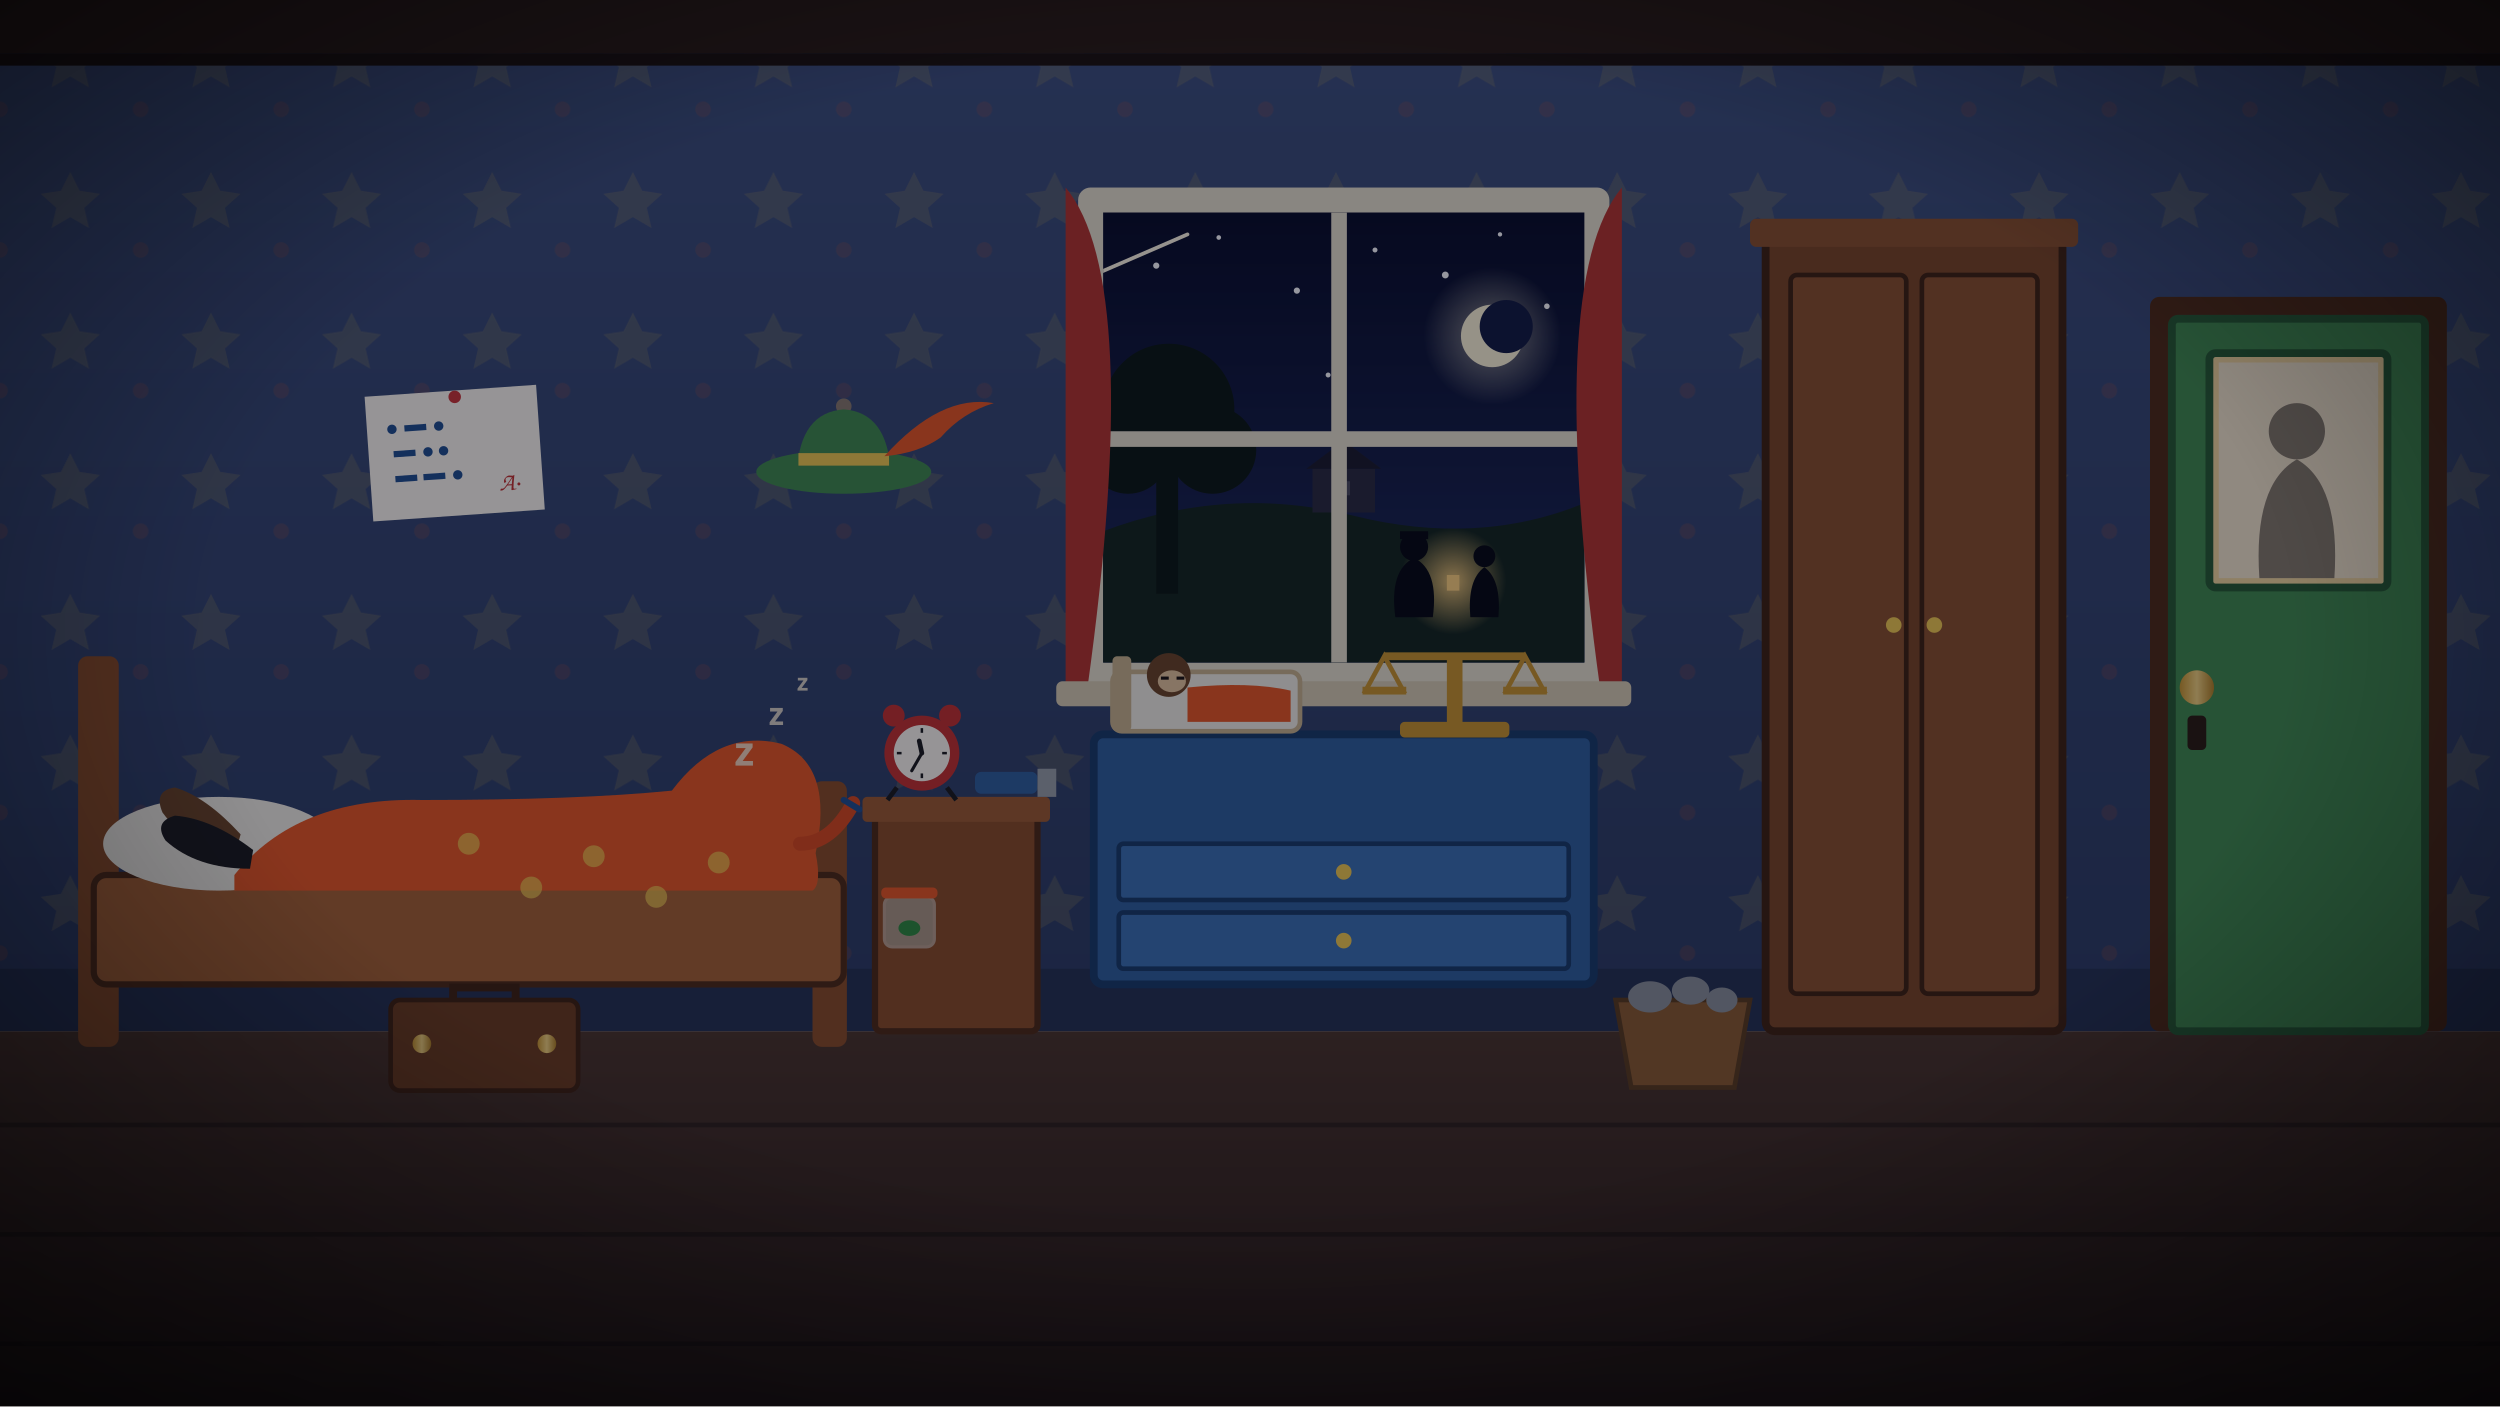
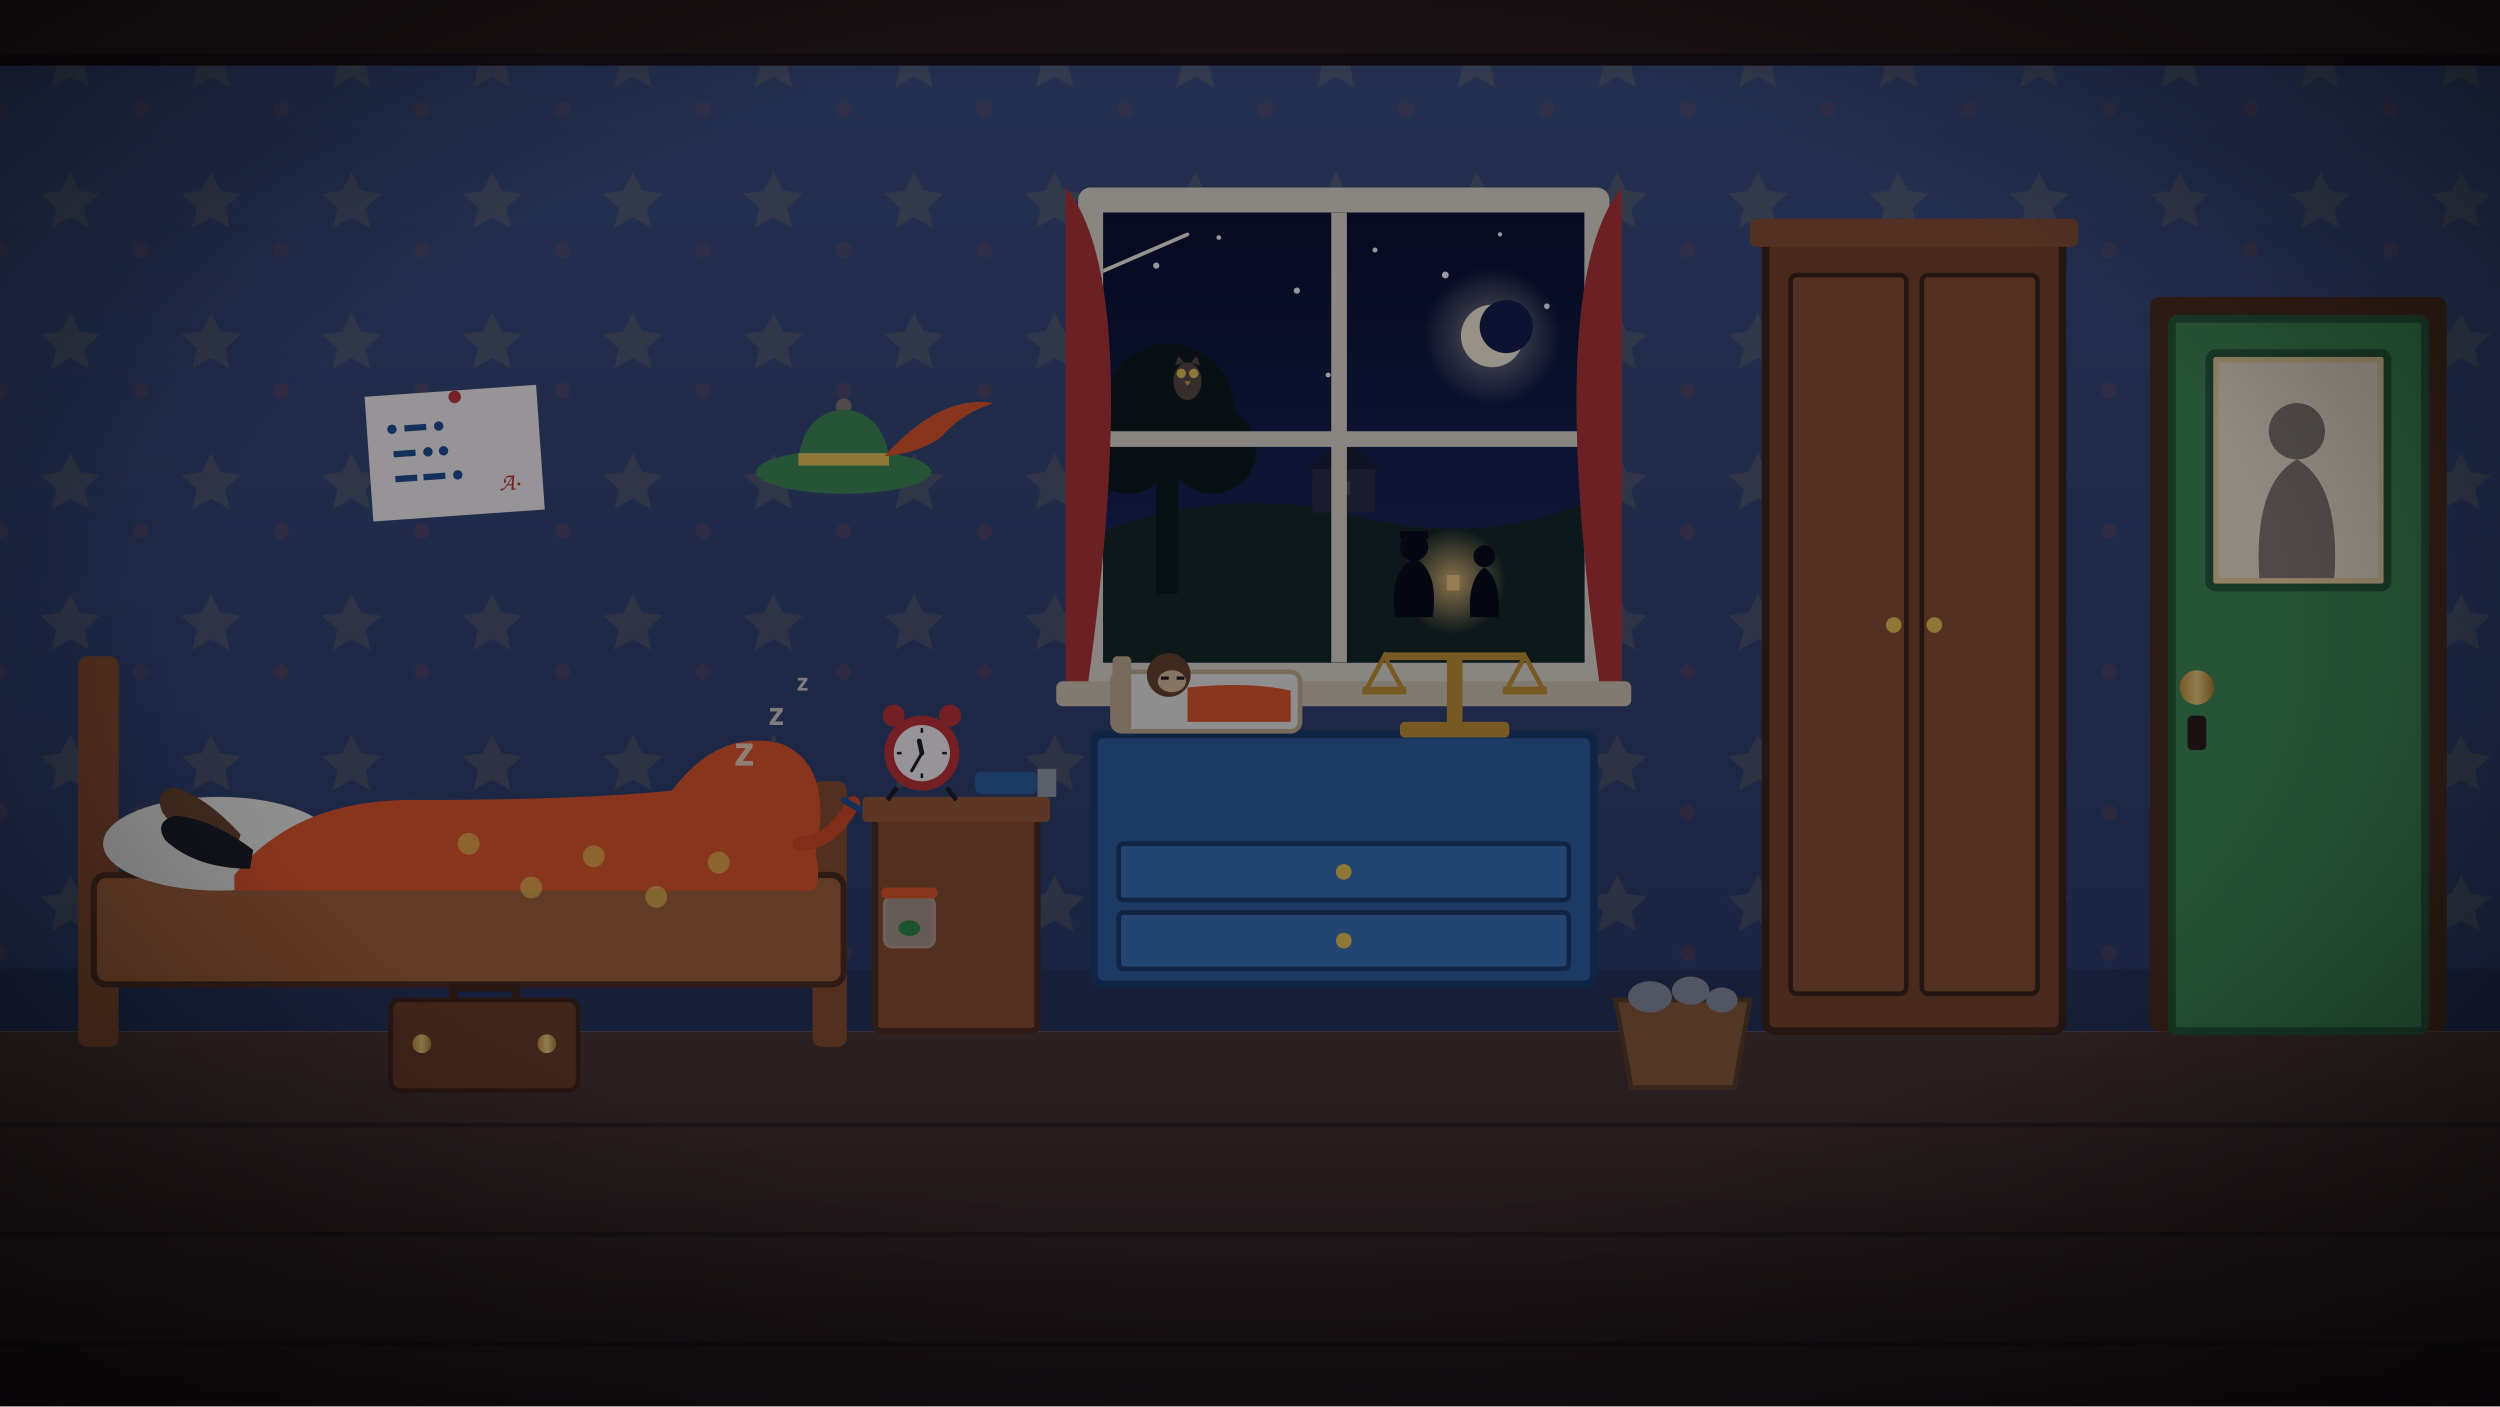
<svg xmlns="http://www.w3.org/2000/svg" class="scene" id="sc-bedroom" viewBox="0 0 1600 900" preserveAspectRatio="xMidYMid slice" aria-label="Pippi's bedroom at night">
  <defs>
    <linearGradient id="brWall" x1="0" y1="0" x2="0" y2="1">
      <stop offset="0" stop-color="#3d4f7a" />
      <stop offset="1" stop-color="#2b3a5e" />
    </linearGradient>
    <pattern id="brPaper" width="90" height="90" patternUnits="userSpaceOnUse">
      <path d="M45 20 l6 12 l13 2 l-10 9 l3 13 l-12-7 l-12 7 l3-13 l-10-9 l13-2z" fill="#f2c94c" opacity=".14" />
      <circle cx="0" cy="70" r="5" fill="#e8571f" opacity=".14" />
      <circle cx="90" cy="70" r="5" fill="#e8571f" opacity=".14" />
    </pattern>
    <linearGradient id="brFloor" x1="0" y1="0" x2="0" y2="1">
      <stop offset="0" stop-color="#4a3326" />
      <stop offset="1" stop-color="#22160f" />
    </linearGradient>
    <linearGradient id="brSky" x1="0" y1="0" x2="0" y2="1">
      <stop offset="0" stop-color="#070b24" />
      <stop offset="1" stop-color="#1d2a5a" />
    </linearGradient>
    <radialGradient id="brMoonG" cx=".5" cy=".5" r=".5">
      <stop offset="0" stop-color="#fff6d6" stop-opacity=".55" />
      <stop offset="1" stop-color="#fff6d6" stop-opacity="0" />
    </radialGradient>
    <radialGradient id="brLantern" cx=".5" cy=".5" r=".5">
      <stop offset="0" stop-color="#ffd27a" stop-opacity=".9" />
      <stop offset="1" stop-color="#ffd27a" stop-opacity="0" />
    </radialGradient>
    <radialGradient id="brBeam" cx=".5" cy=".5" r=".5">
      <stop offset="0" stop-color="#fff3c4" stop-opacity=".4" />
      <stop offset="1" stop-color="#fff3c4" stop-opacity="0" />
    </radialGradient>
    <linearGradient id="brGold" x1="0" x2="1">
      <stop offset="0" stop-color="#c9952a" />
      <stop offset=".5" stop-color="#f3d27a" />
      <stop offset="1" stop-color="#b07f1f" />
    </linearGradient>
    <clipPath id="brWinClip">
      <rect x="706" y="136" width="308" height="288" />
    </clipPath>
    <radialGradient id="brVign" cx=".5" cy=".45" r=".75">
      <stop offset=".55" stop-color="#000" stop-opacity="0" />
      <stop offset="1" stop-color="#000" stop-opacity=".7" />
    </radialGradient>
  </defs>
  <rect width="1600" height="660" fill="url(#brWall)" />
  <rect width="1600" height="660" fill="url(#brPaper)" />
  <rect width="1600" height="34" fill="#2a1a10" />
  <rect y="34" width="1600" height="8" fill="#1a0f08" />
  <rect y="620" width="1600" height="40" fill="#24304e" />
  <rect y="660" width="1600" height="240" fill="url(#brFloor)" />
  <g stroke="rgba(0,0,0,.3)" stroke-width="3">
    <path d="M0 720H1600M0 790H1600M0 860H1600" />
  </g>
  <g id="br-card">
    <rect x="236" y="250" width="110" height="80" fill="#fffaf0" transform="rotate(-4 291 290)" />
    <g transform="rotate(-4 291 290)" fill="#1f4d8c">
      <circle cx="252" cy="272" r="3" />
      <rect x="260" y="270" width="14" height="4" />
      <circle cx="282" cy="272" r="3" />
      <rect x="252" y="286" width="14" height="4" />
      <circle cx="274" cy="288" r="3" />
      <circle cx="284" cy="288" r="3" />
      <rect x="252" y="302" width="14" height="4" />
      <rect x="270" y="302" width="14" height="4" />
      <circle cx="292" cy="304" r="3" />
    </g>
    <text x="318" y="316" font-family="Caveat, cursive" font-size="16" fill="#c4302b" transform="rotate(-4 291 290)">A·</text>
    <circle cx="291" cy="254" r="4" fill="#c33" />
  </g>
  <g id="br-hat" transform="translate(-520 70)">
    <circle cx="1060" cy="190" r="5" fill="#8a7a6a" />
    <ellipse cx="1060" cy="232" rx="56" ry="14" fill="#3f8a4a" />
    <path d="M1030 232 q2-38 30-40 q28 2 30 40z" fill="#3f8a4a" />
    <rect x="1031" y="220" width="58" height="8" fill="#f2c94c" />
    <path id="br-feather" d="M1086 222 q36-40 70-34 q-20 6-34 22 q-14 10-36 12z" fill="#e8571f" />
  </g>
  <g id="br-window">
    <rect x="690" y="120" width="340" height="320" rx="8" fill="#e9e1cc" />
    <rect x="706" y="136" width="308" height="288" fill="url(#brSky)" />
    <g fill="#fff">
      <circle class="tw" style="animation-delay:-0.7s" cx="740" cy="170" r="2" />
      <circle class="tw" style="animation-delay:-1.4s" cx="780" cy="152" r="1.5" />
      <circle class="tw" style="animation-delay:-2.1s" cx="830" cy="186" r="2" />
      <circle class="tw" style="animation-delay:-2.8s" cx="880" cy="160" r="1.6" />
      <circle class="tw" style="animation-delay:-0.5s" cx="925" cy="176" r="2.2" />
      <circle class="tw" style="animation-delay:-1.2s" cx="960" cy="150" r="1.4" />
      <circle class="tw" style="animation-delay:-1.9s" cx="990" cy="196" r="1.8" />
      <circle class="tw" style="animation-delay:-2.6s" cx="760" cy="230" r="1.4" />
      <circle class="tw" style="animation-delay:-0.3s" cx="850" cy="240" r="1.6" />
    </g>
    <circle class="glow" cx="955" cy="215" r="44" fill="url(#brMoonG)" />
    <g clip-path="url(#brWinClip)">
      <path class="shoot" d="M760 150 l-60 26" stroke="#fff8e1" stroke-width="2.4" stroke-linecap="round" />
    </g>
    <circle cx="955" cy="215" r="20" fill="#fff6d6" />
    <circle cx="964" cy="209" r="17" fill="#121a3e" />
    <path d="M706 340 q80-30 160-10 q80 20 148-8 v102 h-308z" fill="#13241a" />
    <g id="br-ta">
      <rect x="840" y="300" width="40" height="28" fill="#2a2a3a" />
      <path d="M836 300 l24-18 l24 18z" fill="#1a1a28" />
      <rect id="br-talight" x="854" y="308" width="10" height="9" fill="#4a4a5a" />
    </g>
    <g fill="#0b160f">
      <rect x="740" y="270" width="14" height="110" />
      <circle cx="748" cy="262" r="42" />
      <circle cx="722" cy="290" r="26" />
      <circle cx="776" cy="288" r="28" />
    </g>
+     <g id="br-owl">
+       <ellipse cx="760" cy="244" rx="9" ry="12" fill="#5a4a3a" />
+       <path d="M752 234 l2 -6 l4 4z M768 234 l-2 -6 l-4 4z" fill="#5a4a3a" />
+       <g class="br-owleyes" fill="#f2c94c">
+         <circle cx="756" cy="239" r="3" />
+         <circle cx="764" cy="239" r="3" />
+       </g>
+       <path d="M758 244 l2 3 l2 -3z" fill="#d9a24a" />
+     </g>
    <g id="br-thieves" class="sneak">
      <circle class="lglow" cx="930" cy="372" r="34" fill="url(#brLantern)" />
      <g fill="#05070d">
        <circle cx="905" cy="350" r="9" />
        <path d="M893 395 q-4-30 12-38 q16 8 12 38z" />
        <rect x="896" y="340" width="18" height="5" />
        <circle cx="950" cy="356" r="7" />
        <path d="M941 395 q-2-24 9-32 q11 8 9 32z" />
      </g>
      <rect x="926" y="368" width="8" height="10" fill="#ffd27a" />
    </g>
    <rect x="852" y="136" width="10" height="288" fill="#e9e1cc" />
    <rect x="706" y="276" width="308" height="10" fill="#e9e1cc" />
    <path d="M682 120 q50 60 14 320 h-14z M1038 120 q-50 60-14 320 h14z" fill="#b5342a" />
    <rect x="676" y="436" width="368" height="16" rx="4" fill="#d9cdb0" />
  </g>
  <g id="br-bed">
    <rect x="50" y="420" width="26" height="250" rx="6" fill="#8a4b22" />
    <rect x="520" y="500" width="22" height="170" rx="6" fill="#8a4b22" />
    <rect x="60" y="560" width="480" height="70" rx="8" fill="#a5602f" stroke="#4e2a12" stroke-width="4" />
    <ellipse cx="140" cy="540" rx="74" ry="30" fill="#f3efe3" />
    <path class="breathe" d="M150 560 q40-50 120-48 q100 0 160-6 q30-40 70-30 q34 14 22 70 q4 20 -2 24 h-370z" fill="#e8571f" />
    <g fill="#f2c94c" opacity=".7">
      <circle cx="300" cy="540" r="7" />
      <circle cx="380" cy="548" r="7" />
      <circle cx="460" cy="552" r="7" />
      <circle cx="340" cy="568" r="7" />
      <circle cx="420" cy="574" r="7" />
    </g>
    <path d="M150 548 q-30-6-46-28 q-6-14 8-16 q20 6 42 30z" fill="#6b4423" />
    <path d="M160 556 q-34 0-54-18 q-8-12 6-16 q24 2 50 22z" fill="#1a1a1a" />
    <path d="M512 540 q20 0 34 -26" stroke="#d9481a" stroke-width="9" fill="none" stroke-linecap="round" />
    <path d="M540 512 l10 6" stroke="#1f4d8c" stroke-width="4" stroke-linecap="round" />
    <g id="br-zzz" font-family="Fredoka, sans-serif" font-weight="700" fill="#f6ead2" opacity=".85">
      <text x="470" y="490" font-size="26" class="zz">z</text>
      <text x="492" y="464" font-size="20" class="zz b">z</text>
      <text x="510" y="442" font-size="15" class="zz">z</text>
    </g>
    <g id="br-case">
      <rect x="250" y="640" width="120" height="58" rx="6" fill="#6b3a1a" stroke="#3e200c" stroke-width="3" />
      <path d="M290 640 v-8 h40 v8" fill="none" stroke="#3e200c" stroke-width="5" />
      <g fill="url(#brGold)">
        <circle cx="270" cy="668" r="6" />
        <circle cx="350" cy="668" r="6" />
      </g>
    </g>
  </g>
  <g id="br-table">
    <rect x="560" y="520" width="104" height="140" rx="4" fill="#8a4b22" stroke="#4e2a12" stroke-width="4" />
    <rect x="552" y="510" width="120" height="16" rx="3" fill="#9c5a2c" />
    <g id="br-clock">
      <circle cx="590" cy="482" r="24" fill="#c4302b" />
      <circle cx="590" cy="482" r="18" fill="#fffaf0" />
      <path d="M590 466 v3 M606 482 h-3 M590 498 v-3 M574 482 h3" stroke="#1a1a1a" stroke-width="1.6" />
      <path d="M590 482 l-6.5 11.3" stroke="#1a1a1a" stroke-width="2" stroke-linecap="round" />
      <path d="M590 482 l-1.7 -7.8" stroke="#1a1a1a" stroke-width="3" stroke-linecap="round" />
      <circle cx="572" cy="458" r="7" fill="#c4302b" />
      <circle cx="608" cy="458" r="7" fill="#c4302b" />
      <path d="M574 504 l-6 8 M606 504 l6 8" stroke="#1a1a1a" stroke-width="3" />
    </g>
    <g id="br-torch">
      <rect x="624" y="494" width="40" height="14" rx="4" fill="#2f5f9a" />
      <path d="M664 492 h12 v18 h-12z" fill="#9aa0a6" />
    </g>
    <g id="br-spunk">
      <rect x="566" y="574" width="32" height="32" rx="5" fill="#cfe6e0" opacity=".5" stroke="#e9f4f0" stroke-width="2" />
      <rect x="564" y="568" width="36" height="7" rx="3" fill="#e8571f" />
      <ellipse cx="582" cy="594" rx="7" ry="5" fill="#2f8a3a" />
    </g>
  </g>
  <g id="br-dresser">
    <rect x="700" y="470" width="320" height="160" rx="6" fill="#2f5f9a" stroke="#183a66" stroke-width="5" />
    <rect x="716" y="540" width="288" height="36" rx="3" fill="#3a70b0" stroke="#183a66" stroke-width="3" />
    <rect x="716" y="584" width="288" height="36" rx="3" fill="#3a70b0" stroke="#183a66" stroke-width="3" />
    <g fill="#f2c94c">
      <circle cx="860" cy="558" r="5" />
      <circle cx="860" cy="602" r="5" />
    </g>
    <rect x="712" y="430" width="120" height="38" rx="6" fill="#f3efe3" stroke="#c9b48a" stroke-width="3" />
    <rect x="712" y="420" width="12" height="48" rx="3" fill="#c9b48a" />
    <g id="br-nilsson" class="breathe slow">
      <circle cx="748" cy="432" r="14" fill="#6b4423" />
      <ellipse cx="750" cy="436" rx="9" ry="7" fill="#e6c49a" />
      <path d="M743 434 h5 M753 434 h5" stroke="#1a120c" stroke-width="2" />
      <path d="M760 440 q40-4 66 2 v20 h-66z" fill="#e8571f" />
    </g>
    <g id="br-scale">
      <rect x="926" y="420" width="10" height="50" fill="#c9952a" />
      <rect x="896" y="462" width="70" height="10" rx="3" fill="#c9952a" />
      <path d="M886 420 h90" stroke="#c9952a" stroke-width="5" />
      <path d="M886 420 l-12 22 h24z M976 420 l-12 22 h24z" fill="none" stroke="#c9952a" stroke-width="3" />
      <path d="M872 442 h28 M962 442 h28" stroke="#c9952a" stroke-width="5" />
    </g>
  </g>
  <g id="br-stones">
    <path d="M1034 640 h86 l-10 56 h-66z" fill="#8a5a2b" stroke="#5a3a1a" stroke-width="3" />
    <g fill="#8a8f96">
      <ellipse cx="1056" cy="638" rx="14" ry="10" />
      <ellipse cx="1082" cy="634" rx="12" ry="9" />
      <ellipse cx="1102" cy="640" rx="10" ry="8" />
    </g>
  </g>
  <g id="br-wardrobe">
    <rect x="1130" y="150" width="190" height="510" rx="6" fill="#7a4520" stroke="#3e200c" stroke-width="5" />
    <rect x="1120" y="140" width="210" height="18" rx="4" fill="#8a5028" />
    <rect x="1146" y="176" width="74" height="460" rx="4" fill="#8a5028" stroke="#3e200c" stroke-width="3" />
    <rect x="1230" y="176" width="74" height="460" rx="4" fill="#8a5028" stroke="#3e200c" stroke-width="3" />
    <g fill="#f2c94c">
      <circle cx="1212" cy="400" r="5" />
      <circle cx="1238" cy="400" r="5" />
    </g>
    <g id="br-ontop" style="display:none">
      <g fill="#3a3a44">
        <circle cx="1180" cy="92" r="16" />
        <path d="M1160 140 q-2-34 20-40 q22 6 20 40z" />
        <rect x="1166" y="74" width="28" height="7" fill="#1a1a1a" />
      </g>
      <g fill="#4a4036">
        <circle cx="1262" cy="100" r="13" />
        <path d="M1246 140 q-2-28 16-34 q18 6 16 34z" />
      </g>
      <path class="dangle" d="M1170 140 l-6 20 M1192 140 l4 20" stroke="#2a2a2a" stroke-width="5" />
      <path class="dangle b" d="M1254 140 l-4 20 M1272 140 l4 20" stroke="#2a2a2a" stroke-width="5" />
    </g>
  </g>
  <g id="br-door">
    <rect x="1376" y="190" width="190" height="470" rx="6" fill="#4e2a12" />
    <rect x="1390" y="204" width="162" height="456" rx="4" fill="#3f8a4a" stroke="#265a2e" stroke-width="5" />
    <rect x="1414" y="226" width="114" height="150" rx="4" fill="#f3d79a" stroke="#265a2e" stroke-width="5" />
    <rect id="br-curtain" x="1420" y="232" width="102" height="138" fill="#f6ead2" opacity=".85" />
    <g id="br-doorthief" class="fiddle">
      <circle cx="1470" cy="276" r="18" fill="#2a2018" opacity=".55" />
      <path d="M1446 370 q-4-60 24-76 q28 16 24 76z" fill="#2a2018" opacity=".55" />
    </g>
    <g id="br-giant" style="display:none" fill="#1a120c" opacity=".7">
      <circle cx="1471" cy="262" r="26" />
      <circle cx="1446" cy="252" r="10" />
      <circle cx="1496" cy="252" r="10" />
      <path d="M1436 370 q0-80 35-90 q35 10 35 90z" />
      <path d="M1440 300 l-20-40 M1502 300 l22-44" stroke="#1a120c" stroke-width="10" stroke-linecap="round" />
    </g>
    <circle cx="1406" cy="440" r="11" fill="url(#brGold)" />
    <rect x="1400" y="458" width="12" height="22" rx="3" fill="#2a1a0c" />
  </g>
  <rect id="br-dark" width="1600" height="900" fill="#05081a" opacity=".42" pointer-events="none" />
  <g id="br-beam" style="display:none" pointer-events="none">
    <ellipse cx="660" cy="500" rx="260" ry="200" fill="url(#brBeam)" />
  </g>
  <rect width="1600" height="900" fill="url(#brVign)" pointer-events="none" />
  <g>
    <rect class="hit" fill="transparent" data-hs="card2" data-label="Annika's spy card" x="230" y="240" width="124" height="96" />
    <rect class="hit" fill="transparent" data-hs="feet" data-label="Pillow end of the bed" x="64" y="490" width="150" height="80" />
    <rect class="hit" fill="transparent" data-hs="pippi2" data-label="Pippi, fast asleep" x="214" y="480" width="330" height="90" />
    <rect class="hit" fill="transparent" data-hs="case2" data-label="Suitcase under the bed" x="244" y="630" width="134" height="74" />
    <rect class="hit" fill="transparent" data-hs="clock2" data-label="Alarm clock" x="562" y="448" width="56" height="62" />
    <rect class="hit" fill="transparent" data-hs="torch" data-label="Torch" x="620" y="484" width="62" height="32" />
    <rect class="hit" fill="transparent" data-hs="spunk2" data-label="Jam jar" x="560" y="562" width="44" height="50" id="hit-spunk2" />
    <rect class="hit" fill="transparent" data-hs="sky" data-label="Window" x="690" y="120" width="340" height="300" />
+     <rect class="hit" fill="transparent" data-hs="owl2" data-label="An owl" x="744" y="224" width="32" height="36" />
    <rect class="hit" fill="transparent" data-hs="nilsson2" data-label="Mr Nilsson, asleep" x="708" y="416" width="128" height="56" />
    <rect class="hit" fill="transparent" data-hs="scale" data-label="Pippi's scale" x="868" y="410" width="126" height="64" />
    <rect class="hit" fill="transparent" data-hs="dresser" data-label="Dresser" x="700" y="476" width="320" height="154" />
    <rect class="hit" fill="transparent" data-hs="stones" data-label="Basket of stones" x="1030" y="620" width="94" height="80" />
    <rect class="hit" fill="transparent" data-hs="hat" data-label="Pippi's hat" x="480" y="250" width="160" height="70" />
    <rect class="hit" fill="transparent" data-hs="wardrobe" data-label="Wardrobe" x="1124" y="140" width="206" height="520" />
    <rect class="hit" fill="transparent" data-hs="vdoor" data-label="Veranda door" x="1376" y="190" width="190" height="470" />
  </g>
</svg>
